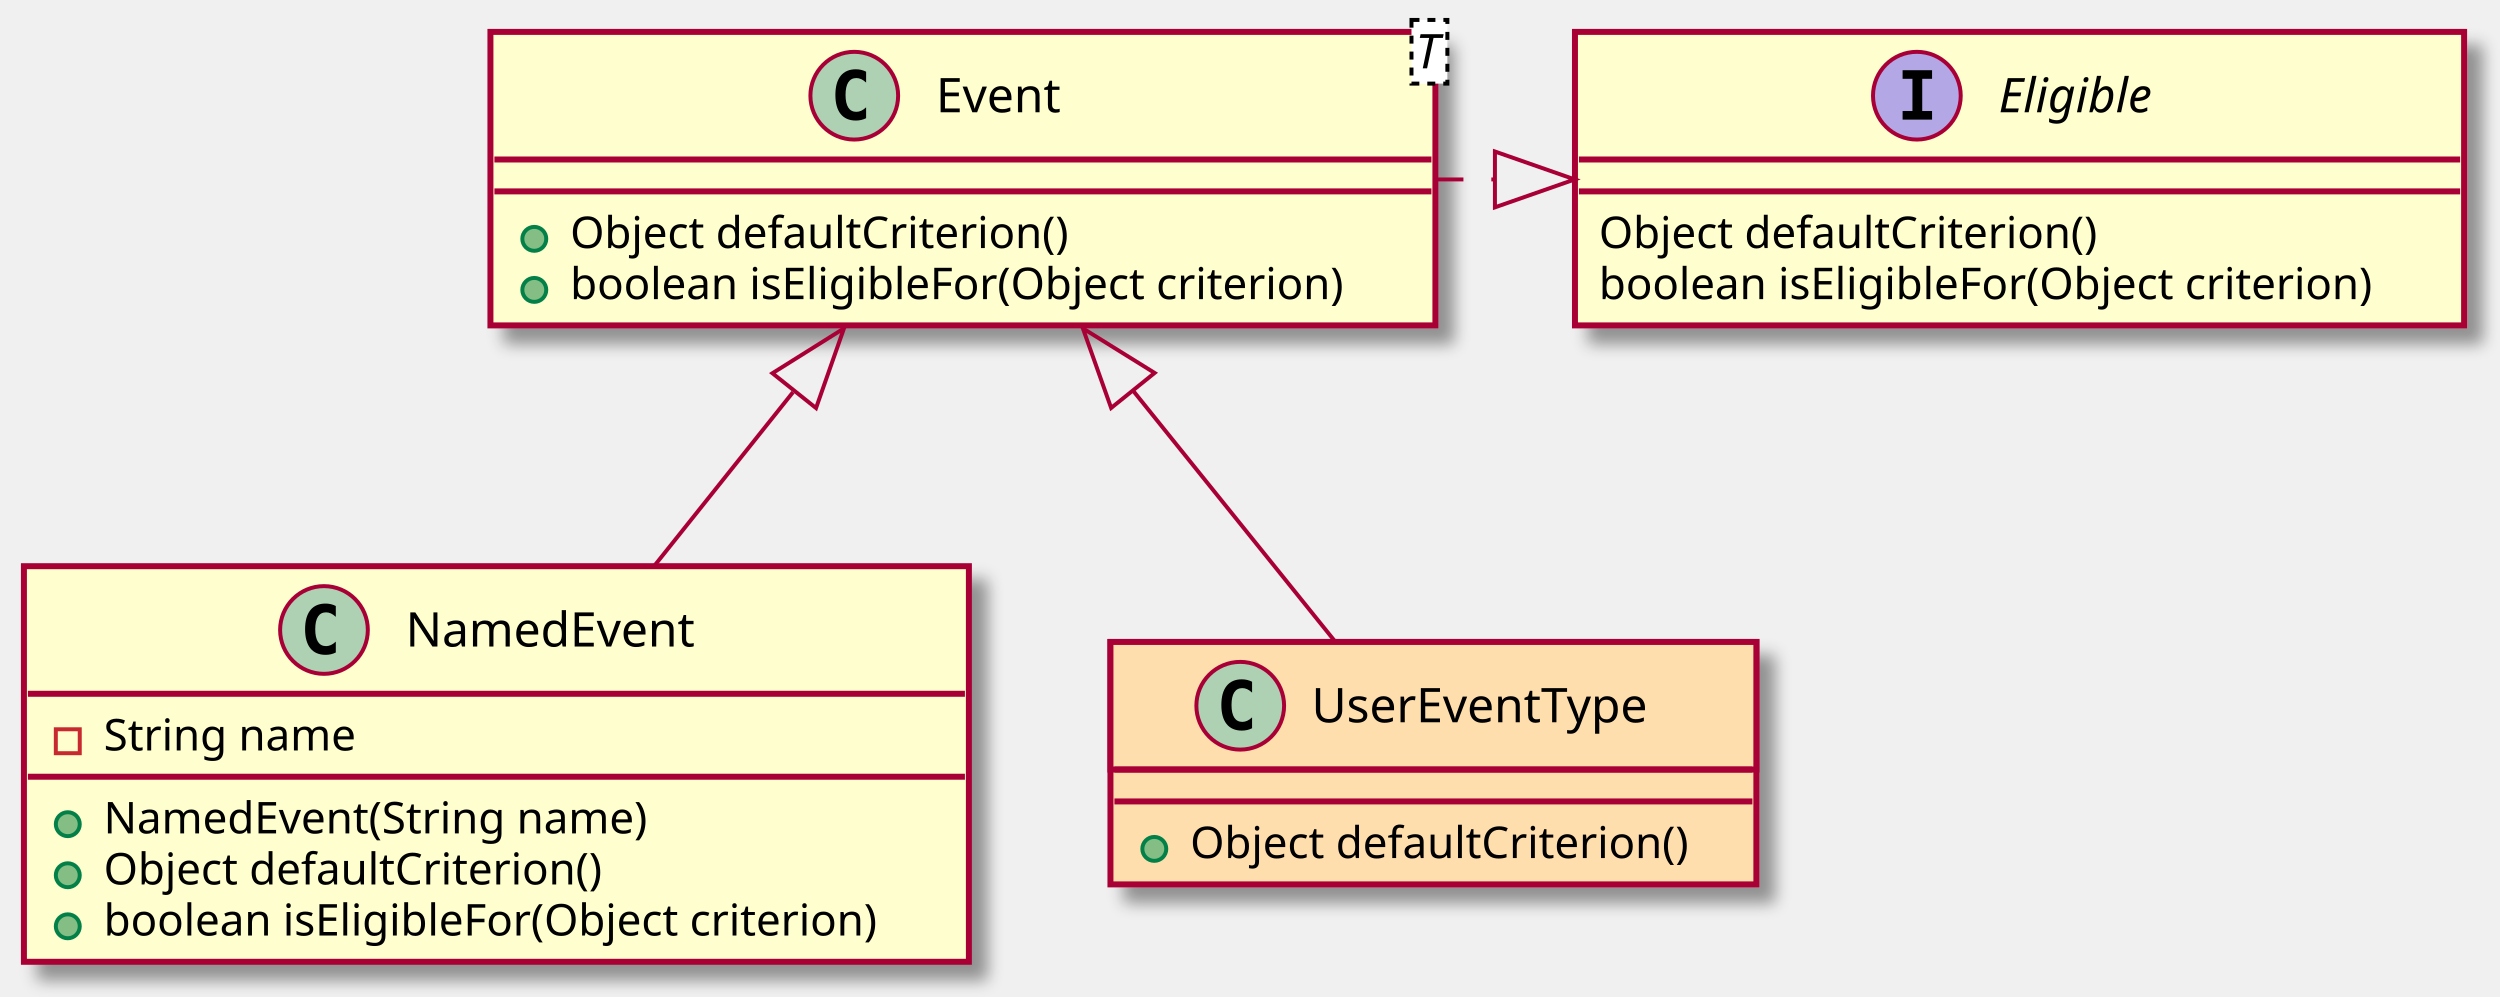
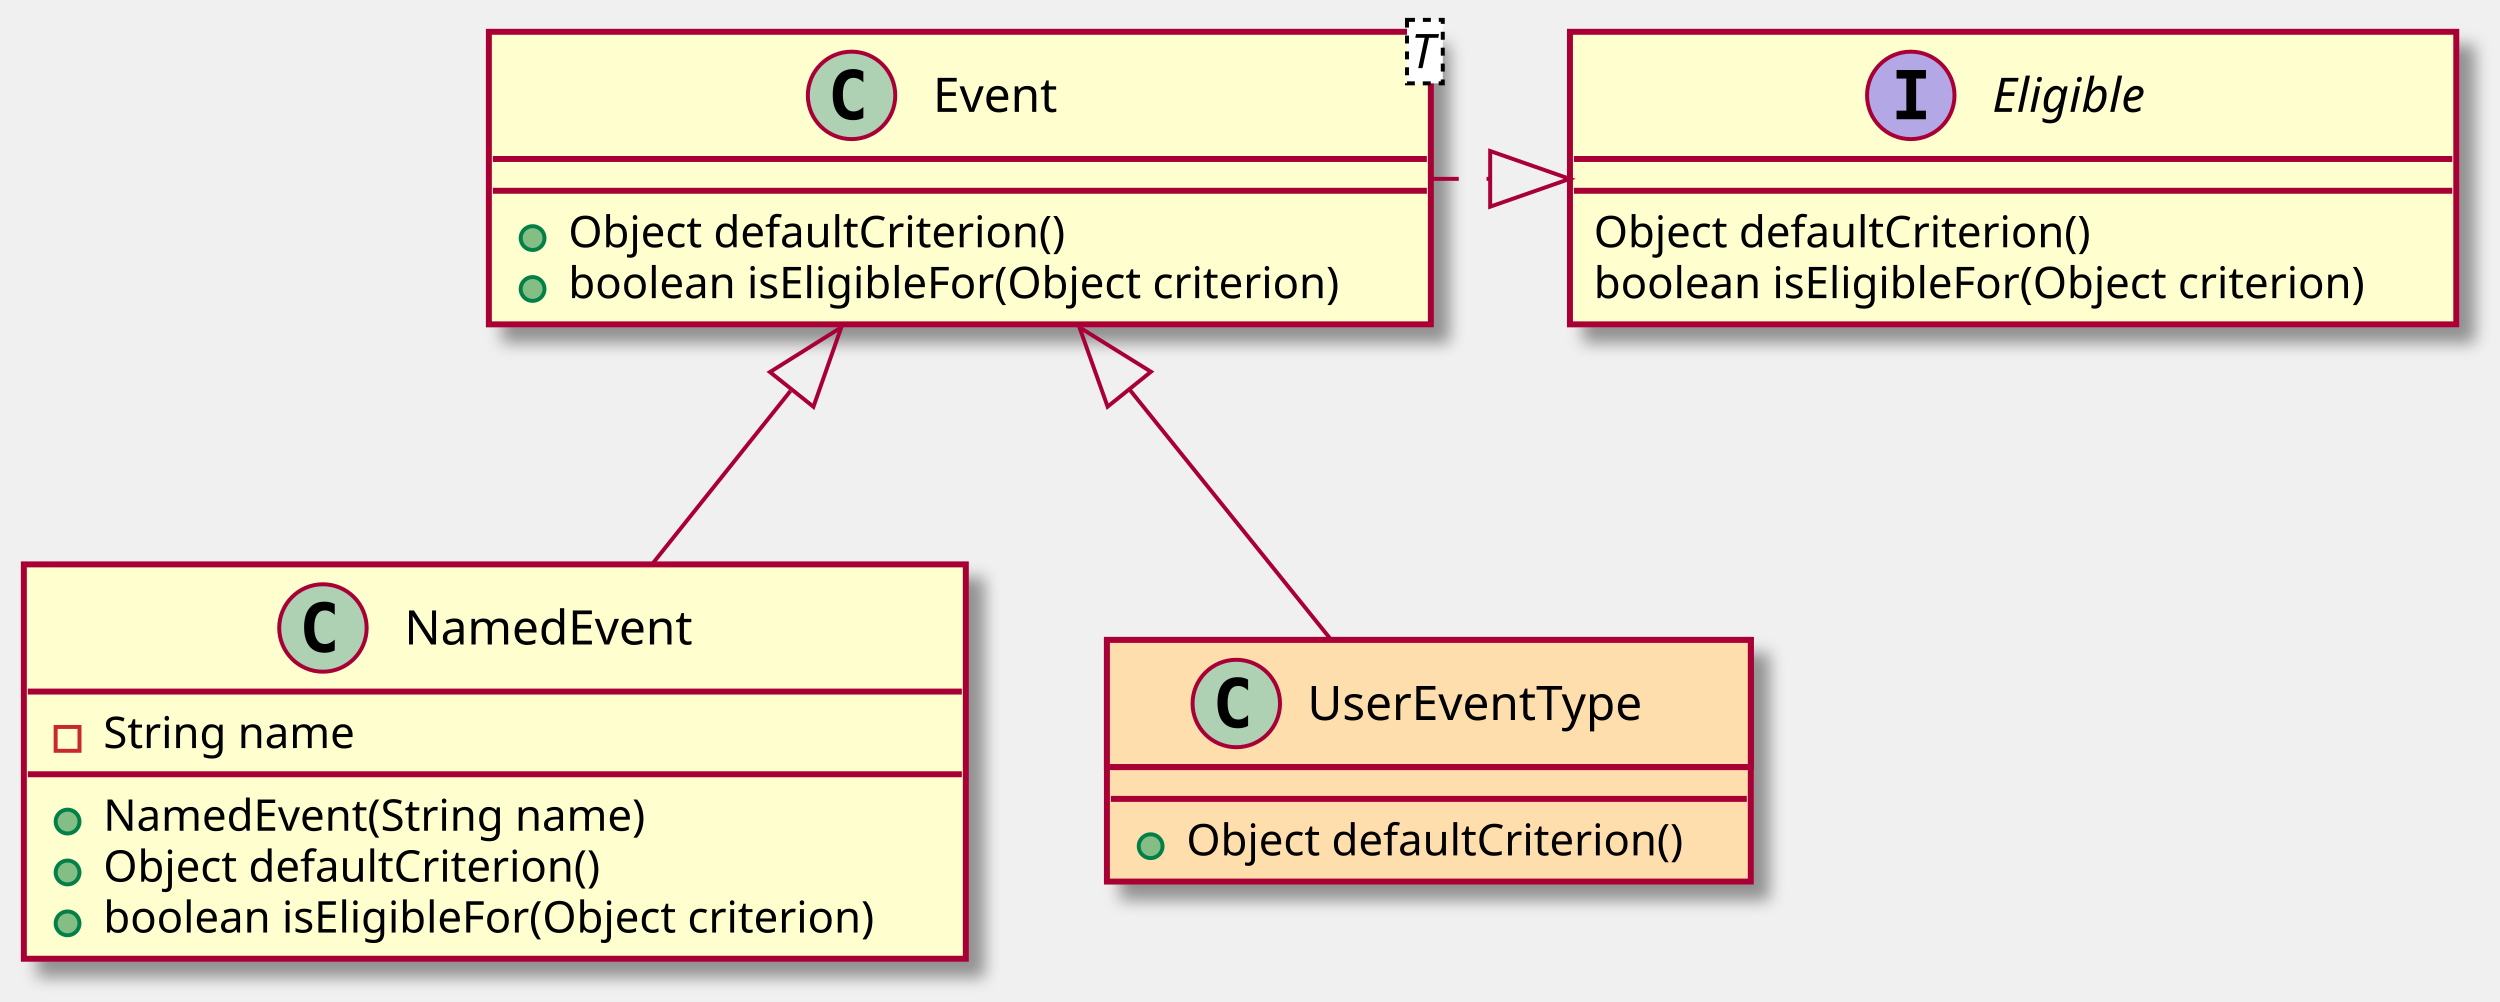
- <svg xmlns="http://www.w3.org/2000/svg" contentScriptType="application/ecmascript" contentStyleType="text/css" height="250px" preserveAspectRatio="none" style="width:627px;height:250px;" version="1.1" viewBox="0 0 627 250" width="627px" zoomAndPan="magnify">
+ <svg xmlns="http://www.w3.org/2000/svg" contentScriptType="application/ecmascript" contentStyleType="text/css" height="252px" preserveAspectRatio="none" style="width:629px;height:252px;" version="1.1" viewBox="0 0 629 252" width="629px" zoomAndPan="magnify">
  <defs>
-     <filter height="300%" id="fqpe9cp" width="300%" x="-1" y="-1">
+     <filter height="300%" id="fxqyueis6jcyf" width="300%" x="-1" y="-1">
      <feGaussianBlur result="blurOut" stdDeviation="2.0" />
      <feColorMatrix in="blurOut" result="blurOut2" type="matrix" values="0 0 0 0 0 0 0 0 0 0 0 0 0 0 0 0 0 0 .4 0" />
      <feOffset dx="4.0" dy="4.0" in="blurOut2" result="blurOut3" />
      <feBlend in="SourceGraphic" in2="blurOut3" mode="normal" />
    </filter>
  </defs>
  <g>
-     <rect fill="#FEFECE" filter="url(#fqpe9cp)" height="73.609" style="stroke: #A80036; stroke-width: 1.5;" width="223" x="395" y="8" />
+     <rect fill="#FEFECE" filter="url(#fxqyueis6jcyf)" height="73.609" id="Eligible" style="stroke: #A80036; stroke-width: 1.5;" width="223" x="395" y="8" />
    <ellipse cx="480.75" cy="24" fill="#B4A7E5" rx="11" ry="11" style="stroke: #A80036; stroke-width: 1.0;" />
    <path d="M477.172,19.766 L477.172,17.609 L484.562,17.609 L484.562,19.766 L482.094,19.766 L482.094,27.844 L484.562,27.844 L484.562,30 L477.172,30 L477.172,27.844 L479.641,27.844 L479.641,19.766 L477.172,19.766 Z " />
    <text fill="#000000" font-family="sans-serif" font-size="12" font-style="italic" lengthAdjust="spacingAndGlyphs" textLength="43" x="501.25" y="28.154">Eligible</text>
    <line style="stroke: #A80036; stroke-width: 1.5;" x1="396" x2="617" y1="40" y2="40" />
    <line style="stroke: #A80036; stroke-width: 1.5;" x1="396" x2="617" y1="48" y2="48" />
    <text fill="#000000" font-family="sans-serif" font-size="11" lengthAdjust="spacingAndGlyphs" textLength="136" x="401" y="62.21">Object defaultCriterion()</text>
    <text fill="#000000" font-family="sans-serif" font-size="11" lengthAdjust="spacingAndGlyphs" textLength="211" x="401" y="75.015">boolean isEligibleFor(Object criterion)</text>
-     <rect fill="#FEFECE" filter="url(#fqpe9cp)" height="73.609" style="stroke: #A80036; stroke-width: 1.5;" width="237" x="123" y="8" />
+     <rect fill="#FEFECE" filter="url(#fxqyueis6jcyf)" height="73.609" id="Event" style="stroke: #A80036; stroke-width: 1.5;" width="237" x="123" y="8" />
    <ellipse cx="214.25" cy="24" fill="#ADD1B2" rx="11" ry="11" style="stroke: #A80036; stroke-width: 1.0;" />
    <path d="M217.219,29.641 Q216.641,29.938 216,30.086 Q215.359,30.234 214.656,30.234 Q212.156,30.234 210.836,28.586 Q209.516,26.938 209.516,23.812 Q209.516,20.688 210.836,19.031 Q212.156,17.375 214.656,17.375 Q215.359,17.375 216.008,17.531 Q216.656,17.688 217.219,17.984 L217.219,20.703 Q216.594,20.125 216,19.852 Q215.406,19.578 214.781,19.578 Q213.438,19.578 212.75,20.648 Q212.062,21.719 212.062,23.812 Q212.062,25.906 212.75,26.977 Q213.438,28.047 214.781,28.047 Q215.406,28.047 216,27.773 Q216.594,27.5 217.219,26.922 L217.219,29.641 Z " />
    <text fill="#000000" font-family="sans-serif" font-size="12" lengthAdjust="spacingAndGlyphs" textLength="35" x="234.75" y="28.154">Event</text>
    <rect fill="#FFFFFF" height="15.969" style="stroke: #000000; stroke-width: 1.0; stroke-dasharray: 2.0,2.0;" width="9" x="354" y="5" />
    <text fill="#000000" font-family="sans-serif" font-size="12" font-style="italic" lengthAdjust="spacingAndGlyphs" textLength="7" x="355" y="17.139">T</text>
    <line style="stroke: #A80036; stroke-width: 1.5;" x1="124" x2="359" y1="40" y2="40" />
    <line style="stroke: #A80036; stroke-width: 1.5;" x1="124" x2="359" y1="48" y2="48" />
    <ellipse cx="134" cy="59.902" fill="#84BE84" rx="3" ry="3" style="stroke: #038048; stroke-width: 1.0;" />
    <text fill="#000000" font-family="sans-serif" font-size="11" lengthAdjust="spacingAndGlyphs" textLength="136" x="143" y="62.21">Object defaultCriterion()</text>
    <ellipse cx="134" cy="72.707" fill="#84BE84" rx="3" ry="3" style="stroke: #038048; stroke-width: 1.0;" />
    <text fill="#000000" font-family="sans-serif" font-size="11" lengthAdjust="spacingAndGlyphs" textLength="211" x="143" y="75.015">boolean isEligibleFor(Object criterion)</text>
-     <rect fill="#FEFECE" filter="url(#fqpe9cp)" height="99.219" style="stroke: #A80036; stroke-width: 1.5;" width="237" x="6" y="142" />
+     <rect fill="#FEFECE" filter="url(#fxqyueis6jcyf)" height="99.219" id="NamedEvent" style="stroke: #A80036; stroke-width: 1.5;" width="237" x="6" y="142" />
    <ellipse cx="81.25" cy="158" fill="#ADD1B2" rx="11" ry="11" style="stroke: #A80036; stroke-width: 1.0;" />
    <path d="M84.219,163.641 Q83.641,163.938 83,164.086 Q82.359,164.234 81.656,164.234 Q79.156,164.234 77.836,162.586 Q76.516,160.938 76.516,157.812 Q76.516,154.688 77.836,153.031 Q79.156,151.375 81.656,151.375 Q82.359,151.375 83.008,151.531 Q83.656,151.688 84.219,151.984 L84.219,154.703 Q83.594,154.125 83,153.852 Q82.406,153.578 81.781,153.578 Q80.438,153.578 79.75,154.648 Q79.062,155.719 79.062,157.812 Q79.062,159.906 79.75,160.977 Q80.438,162.047 81.781,162.047 Q82.406,162.047 83,161.773 Q83.594,161.5 84.219,160.922 L84.219,163.641 Z " />
    <text fill="#000000" font-family="sans-serif" font-size="12" lengthAdjust="spacingAndGlyphs" textLength="78" x="101.75" y="162.154">NamedEvent</text>
    <line style="stroke: #A80036; stroke-width: 1.5;" x1="7" x2="242" y1="174" y2="174" />
    <rect fill="none" height="6" style="stroke: #C82930; stroke-width: 1.0;" width="6" x="14" y="182.902" />
    <text fill="#000000" font-family="sans-serif" font-size="11" lengthAdjust="spacingAndGlyphs" textLength="69" x="26" y="188.21">String name</text>
    <line style="stroke: #A80036; stroke-width: 1.5;" x1="7" x2="242" y1="194.805" y2="194.805" />
    <ellipse cx="17" cy="206.707" fill="#84BE84" rx="3" ry="3" style="stroke: #038048; stroke-width: 1.0;" />
    <text fill="#000000" font-family="sans-serif" font-size="11" lengthAdjust="spacingAndGlyphs" textLength="149" x="26" y="209.015">NamedEvent(String name)</text>
    <ellipse cx="17" cy="219.512" fill="#84BE84" rx="3" ry="3" style="stroke: #038048; stroke-width: 1.0;" />
    <text fill="#000000" font-family="sans-serif" font-size="11" lengthAdjust="spacingAndGlyphs" textLength="136" x="26" y="221.82">Object defaultCriterion()</text>
    <ellipse cx="17" cy="232.316" fill="#84BE84" rx="3" ry="3" style="stroke: #038048; stroke-width: 1.0;" />
    <text fill="#000000" font-family="sans-serif" font-size="11" lengthAdjust="spacingAndGlyphs" textLength="211" x="26" y="234.625">boolean isEligibleFor(Object criterion)</text>
-     <rect fill="#FFDEAD" filter="url(#fqpe9cp)" height="60.805" style="stroke: #A80036; stroke-width: 1.5;" width="162" x="278.5" y="161" />
+     <rect fill="#FFDEAD" filter="url(#fxqyueis6jcyf)" height="60.805" id="UserEventType" style="stroke: #A80036; stroke-width: 1.5;" width="162" x="278.5" y="161" />
    <rect fill="#FFDEAD" height="32" style="stroke: #A80036; stroke-width: 1.5;" width="162" x="278.5" y="161" />
    <ellipse cx="311.05" cy="177" fill="#ADD1B2" rx="11" ry="11" style="stroke: #A80036; stroke-width: 1.0;" />
    <path d="M314.019,182.641 Q313.441,182.938 312.8,183.086 Q312.159,183.234 311.456,183.234 Q308.956,183.234 307.636,181.586 Q306.316,179.938 306.316,176.812 Q306.316,173.688 307.636,172.031 Q308.956,170.375 311.456,170.375 Q312.159,170.375 312.808,170.531 Q313.456,170.688 314.019,170.984 L314.019,173.703 Q313.394,173.125 312.8,172.852 Q312.206,172.578 311.581,172.578 Q310.238,172.578 309.55,173.648 Q308.863,174.719 308.863,176.812 Q308.863,178.906 309.55,179.977 Q310.238,181.047 311.581,181.047 Q312.206,181.047 312.8,180.773 Q313.394,180.5 314.019,179.922 L314.019,182.641 Z " />
    <text fill="#000000" font-family="sans-serif" font-size="12" lengthAdjust="spacingAndGlyphs" textLength="91" x="328.95" y="181.154">UserEventType</text>
    <line style="stroke: #A80036; stroke-width: 1.5;" x1="279.5" x2="439.5" y1="193" y2="193" />
    <line style="stroke: #A80036; stroke-width: 1.5;" x1="279.5" x2="439.5" y1="201" y2="201" />
    <ellipse cx="289.5" cy="212.902" fill="#84BE84" rx="3" ry="3" style="stroke: #038048; stroke-width: 1.0;" />
    <text fill="#000000" font-family="sans-serif" font-size="11" lengthAdjust="spacingAndGlyphs" textLength="136" x="298.5" y="215.21">Object defaultCriterion()</text>
-     <path d="M360.025,45 C364.933,45 369.842,45 374.75,45 " fill="none" style="stroke: #A80036; stroke-width: 1.0; stroke-dasharray: 7.0,7.0;" />
+     <path d="M360.025,45 C364.933,45 369.842,45 374.75,45 " fill="none" id="Event-Eligible" style="stroke: #A80036; stroke-width: 1.0; stroke-dasharray: 7.0,7.0;" />
    <polygon fill="none" points="374.928,38,394.928,45,374.928,52,374.928,38" style="stroke: #A80036; stroke-width: 1.0;" />
-     <path d="M198.885,98.359 C187.56,112.54 175.375,127.798 164.211,141.776 " fill="none" style="stroke: #A80036; stroke-width: 1.0;" />
+     <path d="M198.885,98.359 C187.56,112.54 175.375,127.798 164.211,141.776 " fill="none" id="Event-NamedEvent" style="stroke: #A80036; stroke-width: 1.0;" />
    <polygon fill="none" points="193.723,93.607,211.673,82.347,204.662,102.343,193.723,93.607" style="stroke: #A80036; stroke-width: 1.0;" />
-     <path d="M284.323,98.166 C301.232,119.159 320.063,142.537 334.648,160.645 " fill="none" style="stroke: #A80036; stroke-width: 1.0;" />
+     <path d="M284.323,98.166 C301.232,119.159 320.063,142.537 334.648,160.645 " fill="none" id="Event-UserEventType" style="stroke: #A80036; stroke-width: 1.0;" />
    <polygon fill="none" points="278.676,102.314,271.582,82.347,289.579,93.532,278.676,102.314" style="stroke: #A80036; stroke-width: 1.0;" />
  </g>
</svg>
